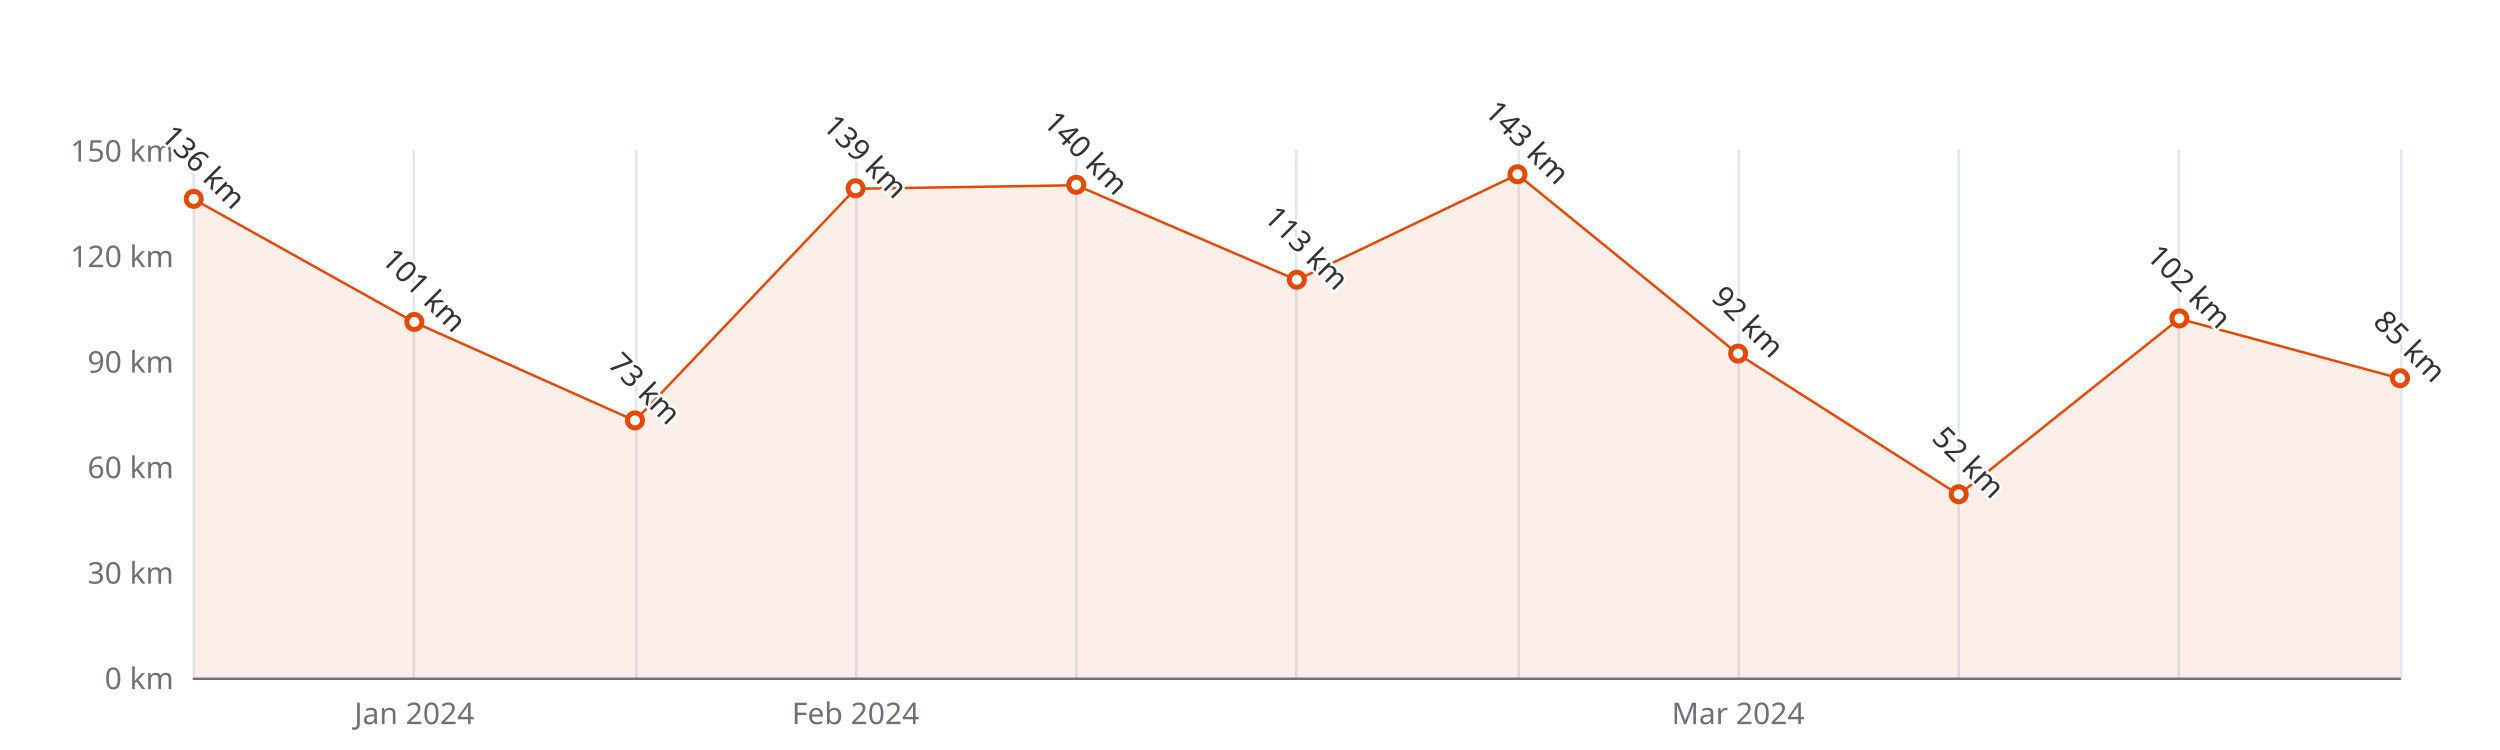
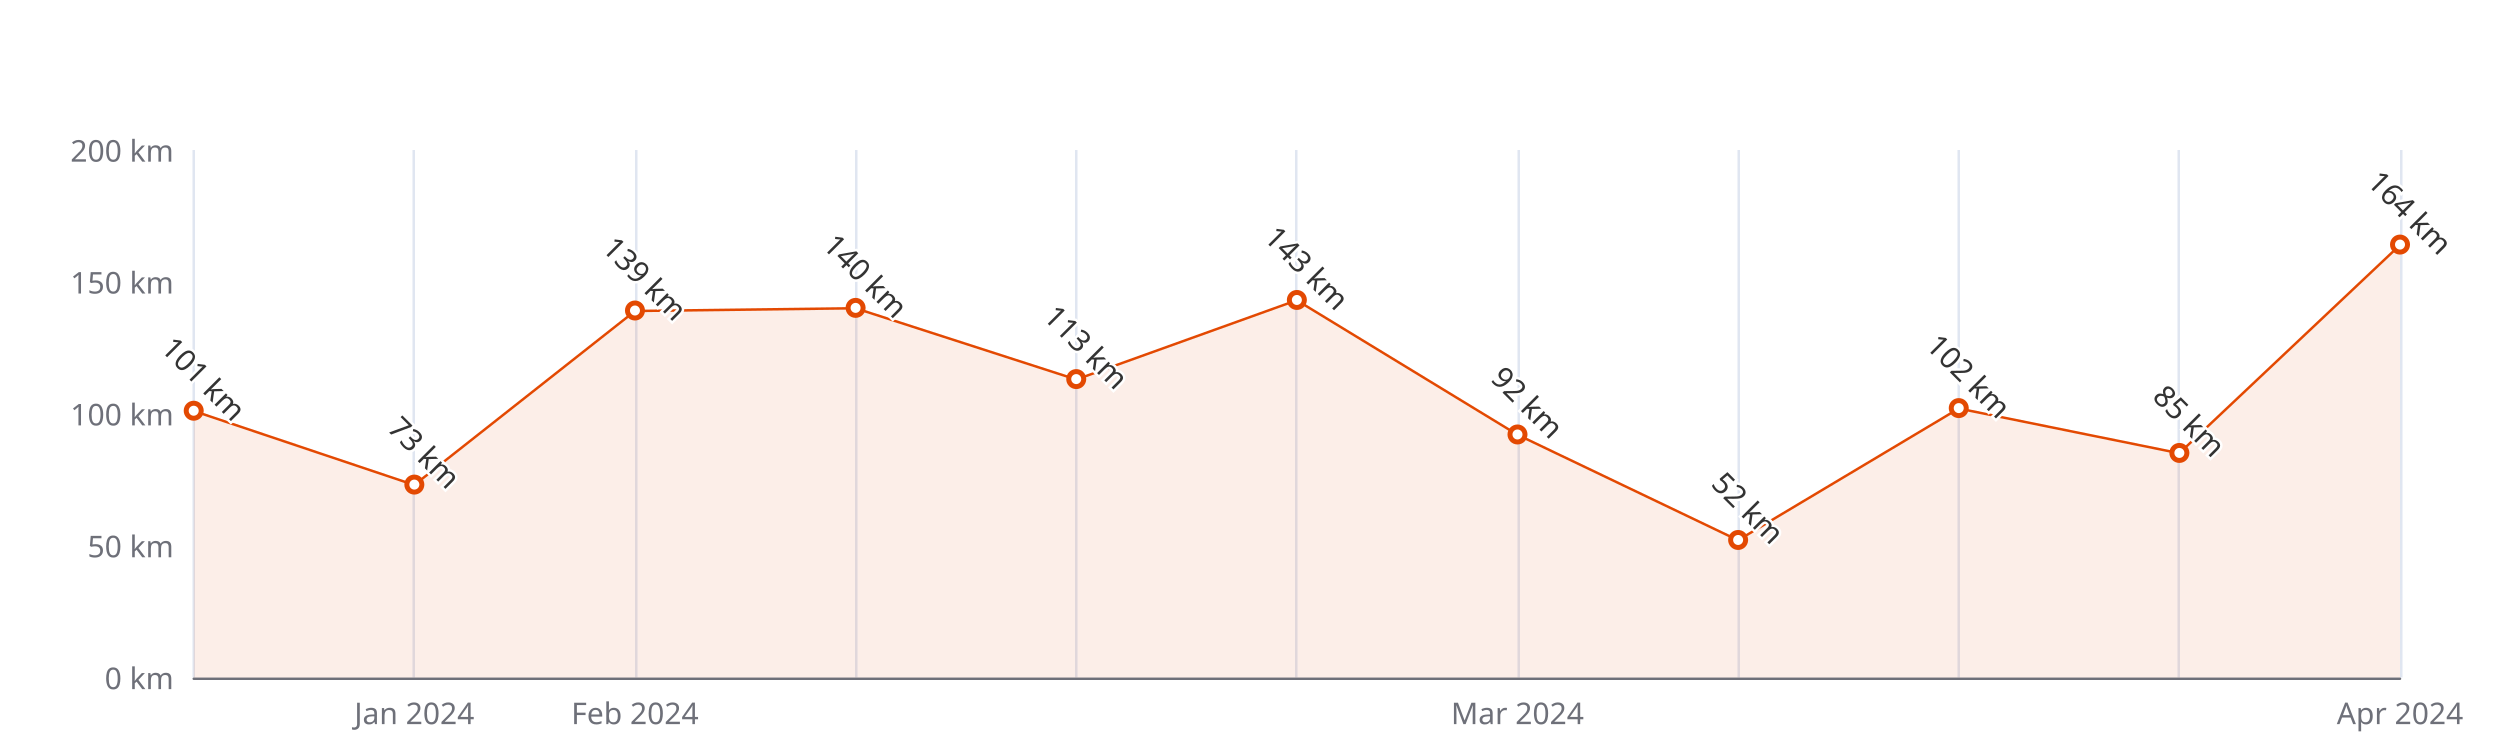
<svg xmlns="http://www.w3.org/2000/svg" width="1000" height="300" version="1.1" baseProfile="full" viewBox="0 0 1000 300">
  <rect width="1000" height="300" x="0" y="0" id="0" fill="#ffffff" />
  <path d="M77.5 60L77.5 271" fill="none" stroke="#E0E6F1" />
  <path d="M165.5 60L165.5 271" fill="none" stroke="#E0E6F1" />
  <path d="M254.5 60L254.5 271" fill="none" stroke="#E0E6F1" />
  <path d="M342.5 60L342.5 271" fill="none" stroke="#E0E6F1" />
  <path d="M430.5 60L430.5 271" fill="none" stroke="#E0E6F1" />
  <path d="M518.5 60L518.5 271" fill="none" stroke="#E0E6F1" />
  <path d="M607.5 60L607.5 271" fill="none" stroke="#E0E6F1" />
  <path d="M695.5 60L695.5 271" fill="none" stroke="#E0E6F1" />
  <path d="M783.5 60L783.5 271" fill="none" stroke="#E0E6F1" />
  <path d="M871.5 60L871.5 271" fill="none" stroke="#E0E6F1" />
  <path d="M960.5 60L960.5 271" fill="none" stroke="#E0E6F1" />
  <path d="M77.5 271.5L960 271.5" fill="none" stroke="#6E7079" stroke-linecap="round" />
  <text dominant-baseline="central" text-anchor="end" style="font-size:12px;font-family:sans-serif;" xml:space="preserve" transform="translate(69.48 271)" fill="#6E7079">0 km</text>
-   <text dominant-baseline="central" text-anchor="end" style="font-size:12px;font-family:sans-serif;" xml:space="preserve" transform="translate(69.48 228.8)" fill="#6E7079">30 km</text>
-   <text dominant-baseline="central" text-anchor="end" style="font-size:12px;font-family:sans-serif;" xml:space="preserve" transform="translate(69.48 186.6)" fill="#6E7079">60 km</text>
-   <text dominant-baseline="central" text-anchor="end" style="font-size:12px;font-family:sans-serif;" xml:space="preserve" transform="translate(69.48 144.4)" fill="#6E7079">90 km</text>
-   <text dominant-baseline="central" text-anchor="end" style="font-size:12px;font-family:sans-serif;" xml:space="preserve" transform="translate(69.48 102.2)" fill="#6E7079">120 km</text>
-   <text dominant-baseline="central" text-anchor="end" style="font-size:12px;font-family:sans-serif;" xml:space="preserve" transform="translate(69.48 60)" fill="#6E7079">150 km</text>
+   <text dominant-baseline="central" text-anchor="end" style="font-size:12px;font-family:sans-serif;" xml:space="preserve" transform="translate(69.48 218.25)" fill="#6E7079">50 km</text>
+   <text dominant-baseline="central" text-anchor="end" style="font-size:12px;font-family:sans-serif;" xml:space="preserve" transform="translate(69.48 165.5)" fill="#6E7079">100 km</text>
+   <text dominant-baseline="central" text-anchor="end" style="font-size:12px;font-family:sans-serif;" xml:space="preserve" transform="translate(69.48 112.75)" fill="#6E7079">150 km</text>
+   <text dominant-baseline="central" text-anchor="end" style="font-size:12px;font-family:sans-serif;" xml:space="preserve" transform="translate(69.48 60)" fill="#6E7079">200 km</text>
  <text dominant-baseline="central" text-anchor="middle" style="font-size:12px;font-family:sans-serif;" xml:space="preserve" y="6" transform="translate(165.732 279)" fill="#6E7079">Jan 2024</text>
-   <text dominant-baseline="central" text-anchor="middle" style="font-size:12px;font-family:sans-serif;" xml:space="preserve" y="6" transform="translate(342.236 279)" fill="#6E7079">Feb 2024</text>
-   <text dominant-baseline="central" text-anchor="middle" style="font-size:12px;font-family:sans-serif;" xml:space="preserve" y="6" transform="translate(695.244 279)" fill="#6E7079">Mar 2024</text>
+   <text dominant-baseline="central" text-anchor="middle" style="font-size:12px;font-family:sans-serif;" xml:space="preserve" y="6" transform="translate(253.984 279)" fill="#6E7079">Feb 2024</text>
+   <text dominant-baseline="central" text-anchor="middle" style="font-size:12px;font-family:sans-serif;" xml:space="preserve" y="6" transform="translate(606.992 279)" fill="#6E7079">Mar 2024</text>
+   <text dominant-baseline="central" text-anchor="middle" style="font-size:12px;font-family:sans-serif;" xml:space="preserve" y="6" transform="translate(960 279)" fill="#6E7079">Apr 2024</text>
  <g clip-path="url(#zr5-c0)">
-     <path d="M77.5 79.7L165.7 128.9L254 168.3L342.2 75.5L430.5 74.1L518.7 112L607 69.8L695.2 141.6L783.5 197.9L871.7 127.5L960 151.4L960 271L871.7 271L783.5 271L695.2 271L607 271L518.7 271L430.5 271L342.2 271L254 271L165.7 271L77.5 271Z" fill="rgb(227,73,2)" fill-opacity="0.09" />
-     <path d="M77.5 79.7L165.7 128.9L254 168.3L342.2 75.5L430.5 74.1L518.7 112L607 69.8L695.2 141.6L783.5 197.9L871.7 127.5L960 151.4" fill="none" stroke="#E34902" stroke-linejoin="bevel" />
+     <path d="M77.5 164.4L165.7 194L254 124.4L342.2 123.3L430.5 151.8L518.7 120.1L607 173.9L695.2 216.1L783.5 163.4L871.7 181.3L960 98L960 271L871.7 271L783.5 271L695.2 271L607 271L518.7 271L430.5 271L342.2 271L254 271L165.7 271L77.5 271Z" fill="rgb(227,73,2)" fill-opacity="0.09" />
+     <path d="M77.5 164.4L165.7 194L254 124.4L342.2 123.3L430.5 151.8L518.7 120.1L607 173.9L695.2 216.1L783.5 163.4L871.7 181.3L960 98" fill="none" stroke="#E34902" stroke-linejoin="bevel" />
  </g>
-   <path d="M1 0A1 1 0 1 1 1 -0.1A1 1 0 0 1 1 0" transform="matrix(3,0,0,3,77.48,79.6933)" fill="#fff" stroke="#E34902" stroke-width="0.667" />
-   <path d="M1 0A1 1 0 1 1 1 -0.1A1 1 0 0 1 1 0" transform="matrix(3,0,0,3,165.732,128.9267)" fill="#fff" stroke="#E34902" stroke-width="0.667" />
-   <path d="M1 0A1 1 0 1 1 1 -0.1A1 1 0 0 1 1 0" transform="matrix(3,0,0,3,253.984,168.3133)" fill="#fff" stroke="#E34902" stroke-width="0.667" />
-   <path d="M1 0A1 1 0 1 1 1 -0.1A1 1 0 0 1 1 0" transform="matrix(3,0,0,3,342.236,75.4733)" fill="#fff" stroke="#E34902" stroke-width="0.667" />
-   <path d="M1 0A1 1 0 1 1 1 -0.1A1 1 0 0 1 1 0" transform="matrix(3,0,0,3,430.488,74.0667)" fill="#fff" stroke="#E34902" stroke-width="0.667" />
-   <path d="M1 0A1 1 0 1 1 1 -0.1A1 1 0 0 1 1 0" transform="matrix(3,0,0,3,518.74,112.0467)" fill="#fff" stroke="#E34902" stroke-width="0.667" />
-   <path d="M1 0A1 1 0 1 1 1 -0.1A1 1 0 0 1 1 0" transform="matrix(3,0,0,3,606.992,69.8467)" fill="#fff" stroke="#E34902" stroke-width="0.667" />
-   <path d="M1 0A1 1 0 1 1 1 -0.1A1 1 0 0 1 1 0" transform="matrix(3,0,0,3,695.244,141.5867)" fill="#fff" stroke="#E34902" stroke-width="0.667" />
-   <path d="M1 0A1 1 0 1 1 1 -0.1A1 1 0 0 1 1 0" transform="matrix(3,0,0,3,783.496,197.8533)" fill="#fff" stroke="#E34902" stroke-width="0.667" />
-   <path d="M1 0A1 1 0 1 1 1 -0.1A1 1 0 0 1 1 0" transform="matrix(3,0,0,3,871.748,127.52)" fill="#fff" stroke="#E34902" stroke-width="0.667" />
-   <path d="M1 0A1 1 0 1 1 1 -0.1A1 1 0 0 1 1 0" transform="matrix(3,0,0,3,960,151.4333)" fill="#fff" stroke="#E34902" stroke-width="0.667" />
-   <text dominant-baseline="central" text-anchor="middle" style="font-size:12px;font-family:sans-serif;" xml:space="preserve" y="-6" transform="matrix(0.707,0.707,-0.707,0.707,77.48,70.6933)" fill="#333" stroke="rgb(255,255,255)" stroke-width="2" paint-order="stroke" stroke-miterlimit="2">136 km</text>
-   <text dominant-baseline="central" text-anchor="middle" style="font-size:12px;font-family:sans-serif;" xml:space="preserve" y="-6" transform="matrix(0.707,0.707,-0.707,0.707,165.732,119.9267)" fill="#333" stroke="rgb(255,255,255)" stroke-width="2" paint-order="stroke" stroke-miterlimit="2">101 km</text>
-   <text dominant-baseline="central" text-anchor="middle" style="font-size:12px;font-family:sans-serif;" xml:space="preserve" y="-6" transform="matrix(0.707,0.707,-0.707,0.707,253.984,159.3133)" fill="#333" stroke="rgb(255,255,255)" stroke-width="2" paint-order="stroke" stroke-miterlimit="2">73 km</text>
-   <text dominant-baseline="central" text-anchor="middle" style="font-size:12px;font-family:sans-serif;" xml:space="preserve" y="-6" transform="matrix(0.707,0.707,-0.707,0.707,342.236,66.4733)" fill="#333" stroke="rgb(255,255,255)" stroke-width="2" paint-order="stroke" stroke-miterlimit="2">139 km</text>
-   <text dominant-baseline="central" text-anchor="middle" style="font-size:12px;font-family:sans-serif;" xml:space="preserve" y="-6" transform="matrix(0.707,0.707,-0.707,0.707,430.488,65.0667)" fill="#333" stroke="rgb(255,255,255)" stroke-width="2" paint-order="stroke" stroke-miterlimit="2">140 km</text>
-   <text dominant-baseline="central" text-anchor="middle" style="font-size:12px;font-family:sans-serif;" xml:space="preserve" y="-6" transform="matrix(0.707,0.707,-0.707,0.707,518.74,103.0467)" fill="#333" stroke="rgb(255,255,255)" stroke-width="2" paint-order="stroke" stroke-miterlimit="2">113 km</text>
-   <text dominant-baseline="central" text-anchor="middle" style="font-size:12px;font-family:sans-serif;" xml:space="preserve" y="-6" transform="matrix(0.707,0.707,-0.707,0.707,606.992,60.8467)" fill="#333" stroke="rgb(255,255,255)" stroke-width="2" paint-order="stroke" stroke-miterlimit="2">143 km</text>
-   <text dominant-baseline="central" text-anchor="middle" style="font-size:12px;font-family:sans-serif;" xml:space="preserve" y="-6" transform="matrix(0.707,0.707,-0.707,0.707,695.244,132.5867)" fill="#333" stroke="rgb(255,255,255)" stroke-width="2" paint-order="stroke" stroke-miterlimit="2">92 km</text>
-   <text dominant-baseline="central" text-anchor="middle" style="font-size:12px;font-family:sans-serif;" xml:space="preserve" y="-6" transform="matrix(0.707,0.707,-0.707,0.707,783.496,188.8533)" fill="#333" stroke="rgb(255,255,255)" stroke-width="2" paint-order="stroke" stroke-miterlimit="2">52 km</text>
-   <text dominant-baseline="central" text-anchor="middle" style="font-size:12px;font-family:sans-serif;" xml:space="preserve" y="-6" transform="matrix(0.707,0.707,-0.707,0.707,871.748,118.52)" fill="#333" stroke="rgb(255,255,255)" stroke-width="2" paint-order="stroke" stroke-miterlimit="2">102 km</text>
-   <text dominant-baseline="central" text-anchor="middle" style="font-size:12px;font-family:sans-serif;" xml:space="preserve" y="-6" transform="matrix(0.707,0.707,-0.707,0.707,960,142.4333)" fill="#333" stroke="rgb(255,255,255)" stroke-width="2" paint-order="stroke" stroke-miterlimit="2">85 km</text>
+   <path d="M1 0A1 1 0 1 1 1 -0.1A1 1 0 0 1 1 0" transform="matrix(3,0,0,3,77.48,164.445)" fill="#fff" stroke="#E34902" stroke-width="0.667" />
+   <path d="M1 0A1 1 0 1 1 1 -0.1A1 1 0 0 1 1 0" transform="matrix(3,0,0,3,165.732,193.985)" fill="#fff" stroke="#E34902" stroke-width="0.667" />
+   <path d="M1 0A1 1 0 1 1 1 -0.1A1 1 0 0 1 1 0" transform="matrix(3,0,0,3,253.984,124.355)" fill="#fff" stroke="#E34902" stroke-width="0.667" />
+   <path d="M1 0A1 1 0 1 1 1 -0.1A1 1 0 0 1 1 0" transform="matrix(3,0,0,3,342.236,123.3)" fill="#fff" stroke="#E34902" stroke-width="0.667" />
+   <path d="M1 0A1 1 0 1 1 1 -0.1A1 1 0 0 1 1 0" transform="matrix(3,0,0,3,430.488,151.785)" fill="#fff" stroke="#E34902" stroke-width="0.667" />
+   <path d="M1 0A1 1 0 1 1 1 -0.1A1 1 0 0 1 1 0" transform="matrix(3,0,0,3,518.74,120.135)" fill="#fff" stroke="#E34902" stroke-width="0.667" />
+   <path d="M1 0A1 1 0 1 1 1 -0.1A1 1 0 0 1 1 0" transform="matrix(3,0,0,3,606.992,173.94)" fill="#fff" stroke="#E34902" stroke-width="0.667" />
+   <path d="M1 0A1 1 0 1 1 1 -0.1A1 1 0 0 1 1 0" transform="matrix(3,0,0,3,695.244,216.14)" fill="#fff" stroke="#E34902" stroke-width="0.667" />
+   <path d="M1 0A1 1 0 1 1 1 -0.1A1 1 0 0 1 1 0" transform="matrix(3,0,0,3,783.496,163.39)" fill="#fff" stroke="#E34902" stroke-width="0.667" />
+   <path d="M1 0A1 1 0 1 1 1 -0.1A1 1 0 0 1 1 0" transform="matrix(3,0,0,3,871.748,181.325)" fill="#fff" stroke="#E34902" stroke-width="0.667" />
+   <path d="M1 0A1 1 0 1 1 1 -0.1A1 1 0 0 1 1 0" transform="matrix(3,0,0,3,960,97.98)" fill="#fff" stroke="#E34902" stroke-width="0.667" />
+   <text dominant-baseline="central" text-anchor="middle" style="font-size:12px;font-family:sans-serif;" xml:space="preserve" y="-6" transform="matrix(0.707,0.707,-0.707,0.707,77.48,155.445)" fill="#333" stroke="rgb(255,255,255)" stroke-width="2" paint-order="stroke" stroke-miterlimit="2">101 km</text>
+   <text dominant-baseline="central" text-anchor="middle" style="font-size:12px;font-family:sans-serif;" xml:space="preserve" y="-6" transform="matrix(0.707,0.707,-0.707,0.707,165.732,184.985)" fill="#333" stroke="rgb(255,255,255)" stroke-width="2" paint-order="stroke" stroke-miterlimit="2">73 km</text>
+   <text dominant-baseline="central" text-anchor="middle" style="font-size:12px;font-family:sans-serif;" xml:space="preserve" y="-6" transform="matrix(0.707,0.707,-0.707,0.707,253.984,115.355)" fill="#333" stroke="rgb(255,255,255)" stroke-width="2" paint-order="stroke" stroke-miterlimit="2">139 km</text>
+   <text dominant-baseline="central" text-anchor="middle" style="font-size:12px;font-family:sans-serif;" xml:space="preserve" y="-6" transform="matrix(0.707,0.707,-0.707,0.707,342.236,114.3)" fill="#333" stroke="rgb(255,255,255)" stroke-width="2" paint-order="stroke" stroke-miterlimit="2">140 km</text>
+   <text dominant-baseline="central" text-anchor="middle" style="font-size:12px;font-family:sans-serif;" xml:space="preserve" y="-6" transform="matrix(0.707,0.707,-0.707,0.707,430.488,142.785)" fill="#333" stroke="rgb(255,255,255)" stroke-width="2" paint-order="stroke" stroke-miterlimit="2">113 km</text>
+   <text dominant-baseline="central" text-anchor="middle" style="font-size:12px;font-family:sans-serif;" xml:space="preserve" y="-6" transform="matrix(0.707,0.707,-0.707,0.707,518.74,111.135)" fill="#333" stroke="rgb(255,255,255)" stroke-width="2" paint-order="stroke" stroke-miterlimit="2">143 km</text>
+   <text dominant-baseline="central" text-anchor="middle" style="font-size:12px;font-family:sans-serif;" xml:space="preserve" y="-6" transform="matrix(0.707,0.707,-0.707,0.707,606.992,164.94)" fill="#333" stroke="rgb(255,255,255)" stroke-width="2" paint-order="stroke" stroke-miterlimit="2">92 km</text>
+   <text dominant-baseline="central" text-anchor="middle" style="font-size:12px;font-family:sans-serif;" xml:space="preserve" y="-6" transform="matrix(0.707,0.707,-0.707,0.707,695.244,207.14)" fill="#333" stroke="rgb(255,255,255)" stroke-width="2" paint-order="stroke" stroke-miterlimit="2">52 km</text>
+   <text dominant-baseline="central" text-anchor="middle" style="font-size:12px;font-family:sans-serif;" xml:space="preserve" y="-6" transform="matrix(0.707,0.707,-0.707,0.707,783.496,154.39)" fill="#333" stroke="rgb(255,255,255)" stroke-width="2" paint-order="stroke" stroke-miterlimit="2">102 km</text>
+   <text dominant-baseline="central" text-anchor="middle" style="font-size:12px;font-family:sans-serif;" xml:space="preserve" y="-6" transform="matrix(0.707,0.707,-0.707,0.707,871.748,172.325)" fill="#333" stroke="rgb(255,255,255)" stroke-width="2" paint-order="stroke" stroke-miterlimit="2">85 km</text>
+   <text dominant-baseline="central" text-anchor="middle" style="font-size:12px;font-family:sans-serif;" xml:space="preserve" y="-6" transform="matrix(0.707,0.707,-0.707,0.707,960,88.98)" fill="#333" stroke="rgb(255,255,255)" stroke-width="2" paint-order="stroke" stroke-miterlimit="2">164 km</text>
  <defs>
    <clipPath id="zr5-c0">
      <path d="M76 59.5l884 0l0 212l-884 0Z" fill="#000" />
    </clipPath>
  </defs>
</svg>
